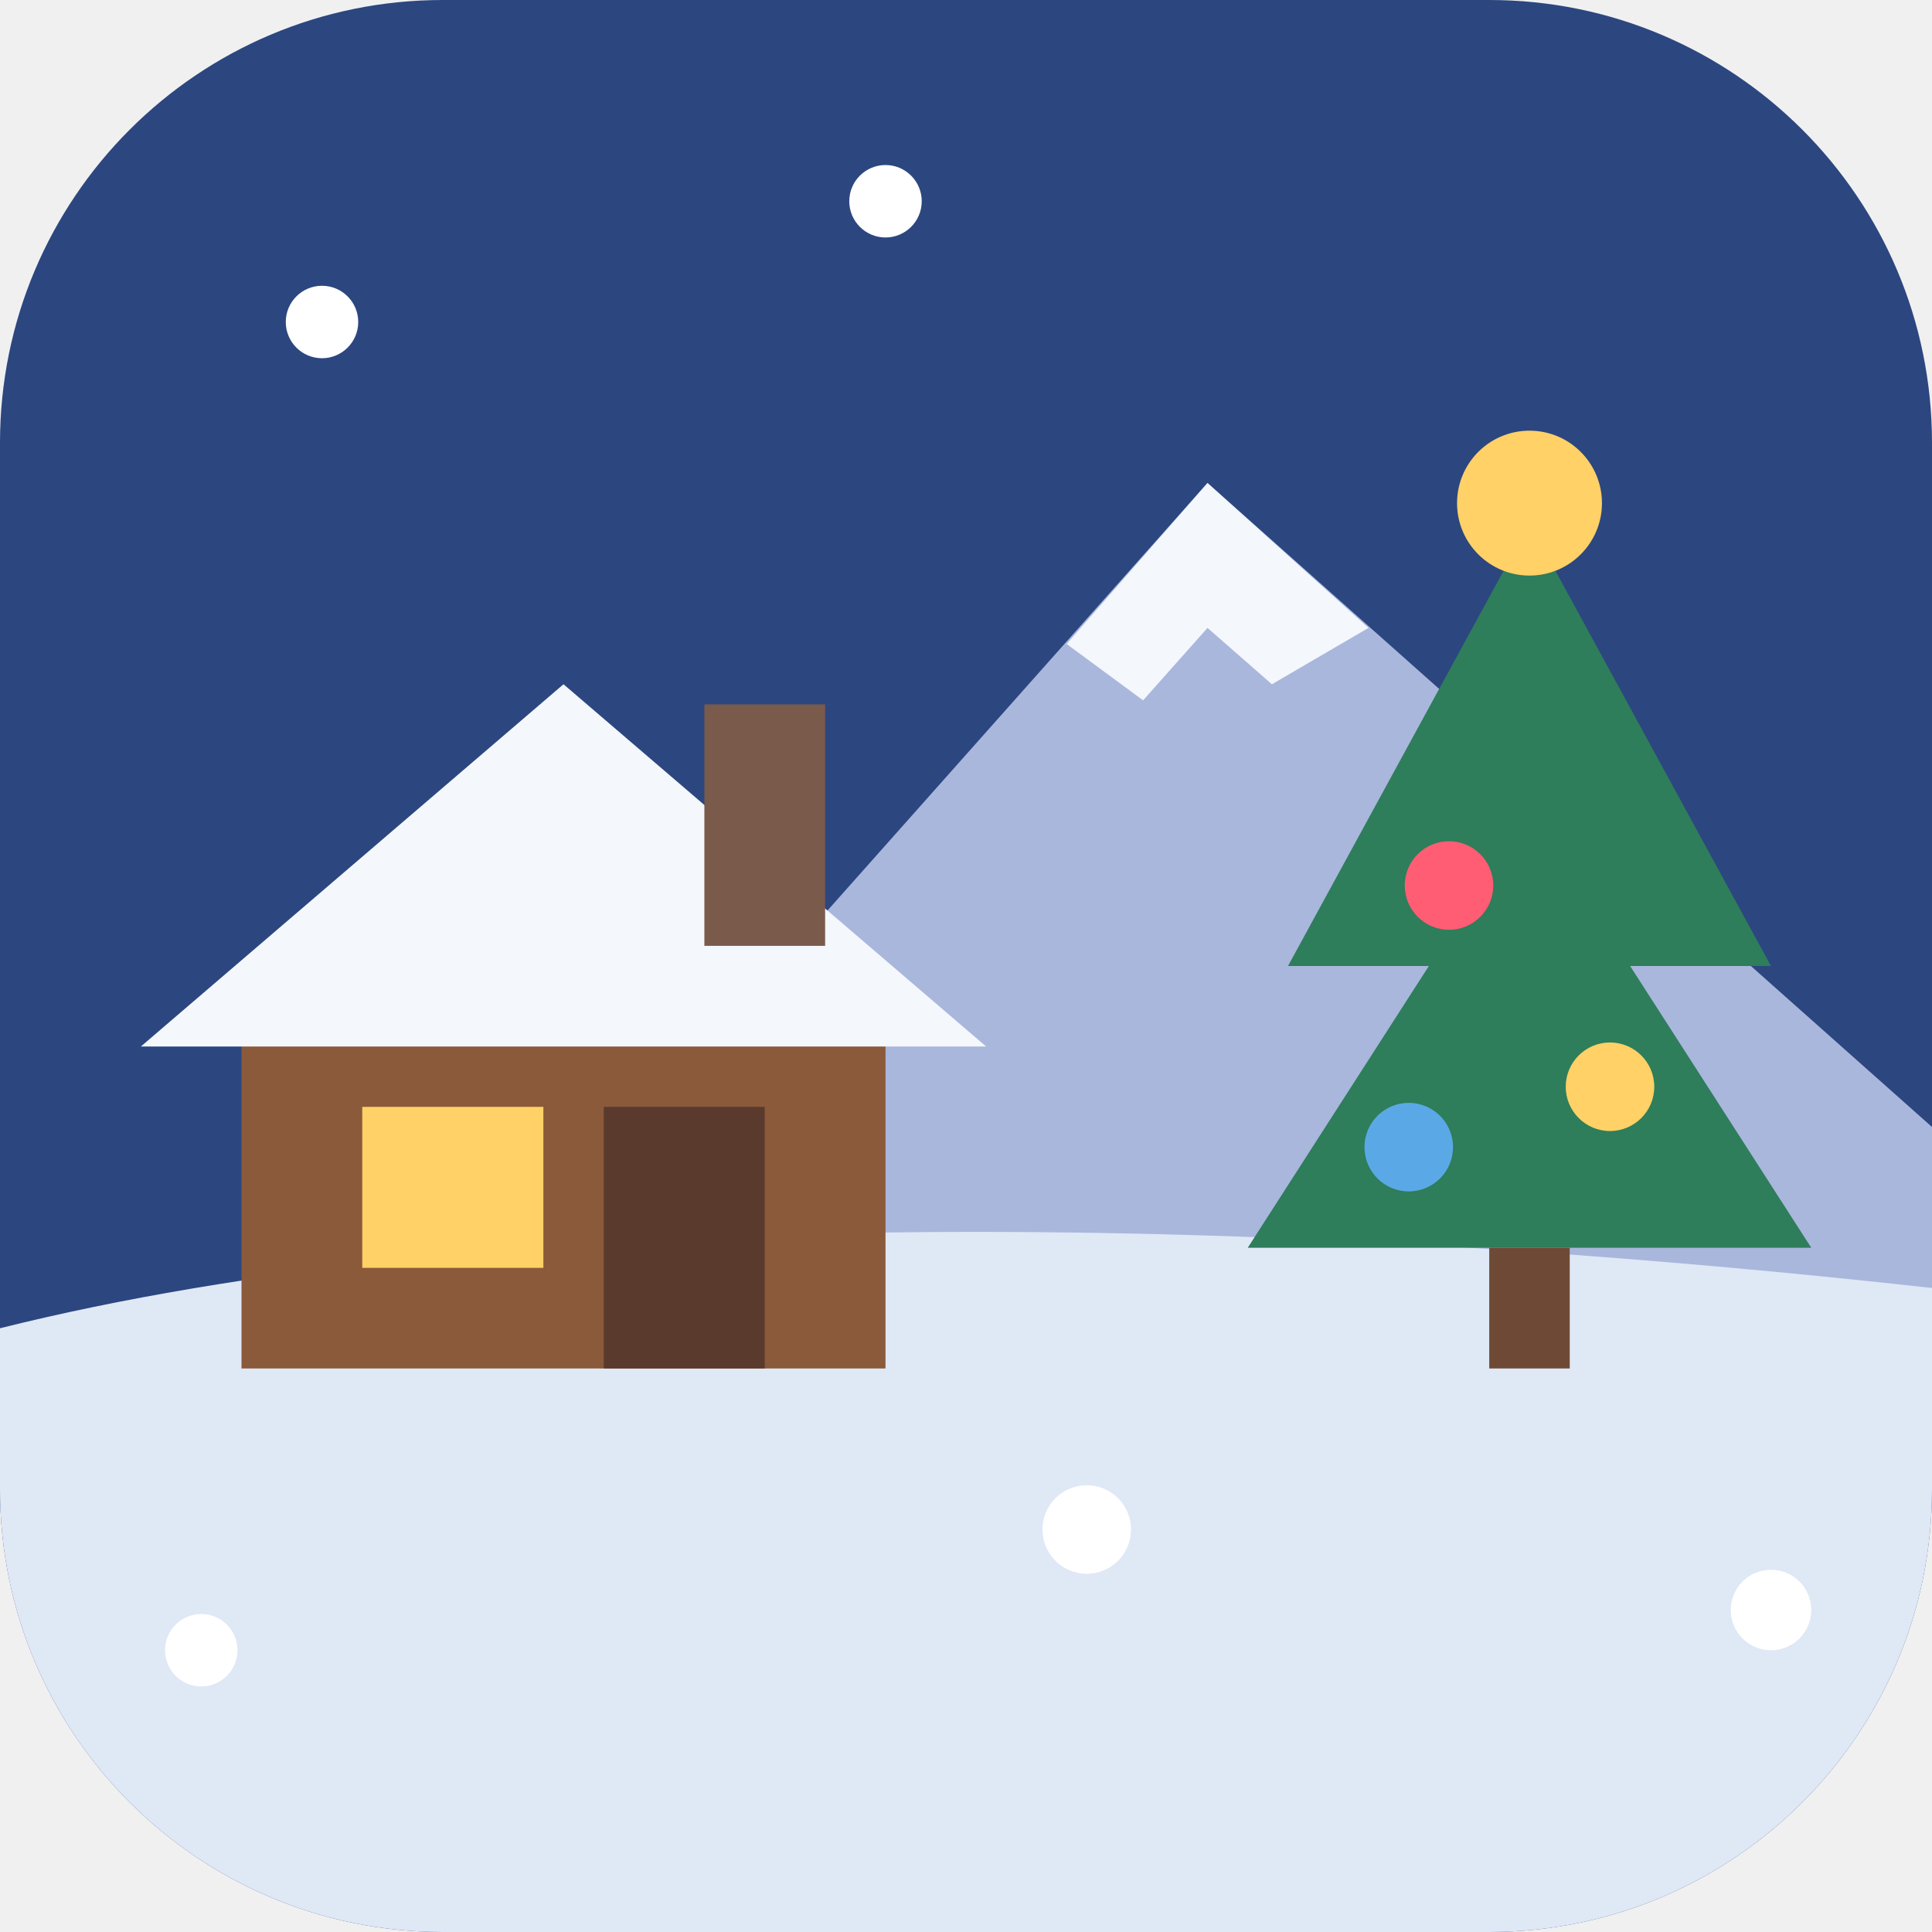
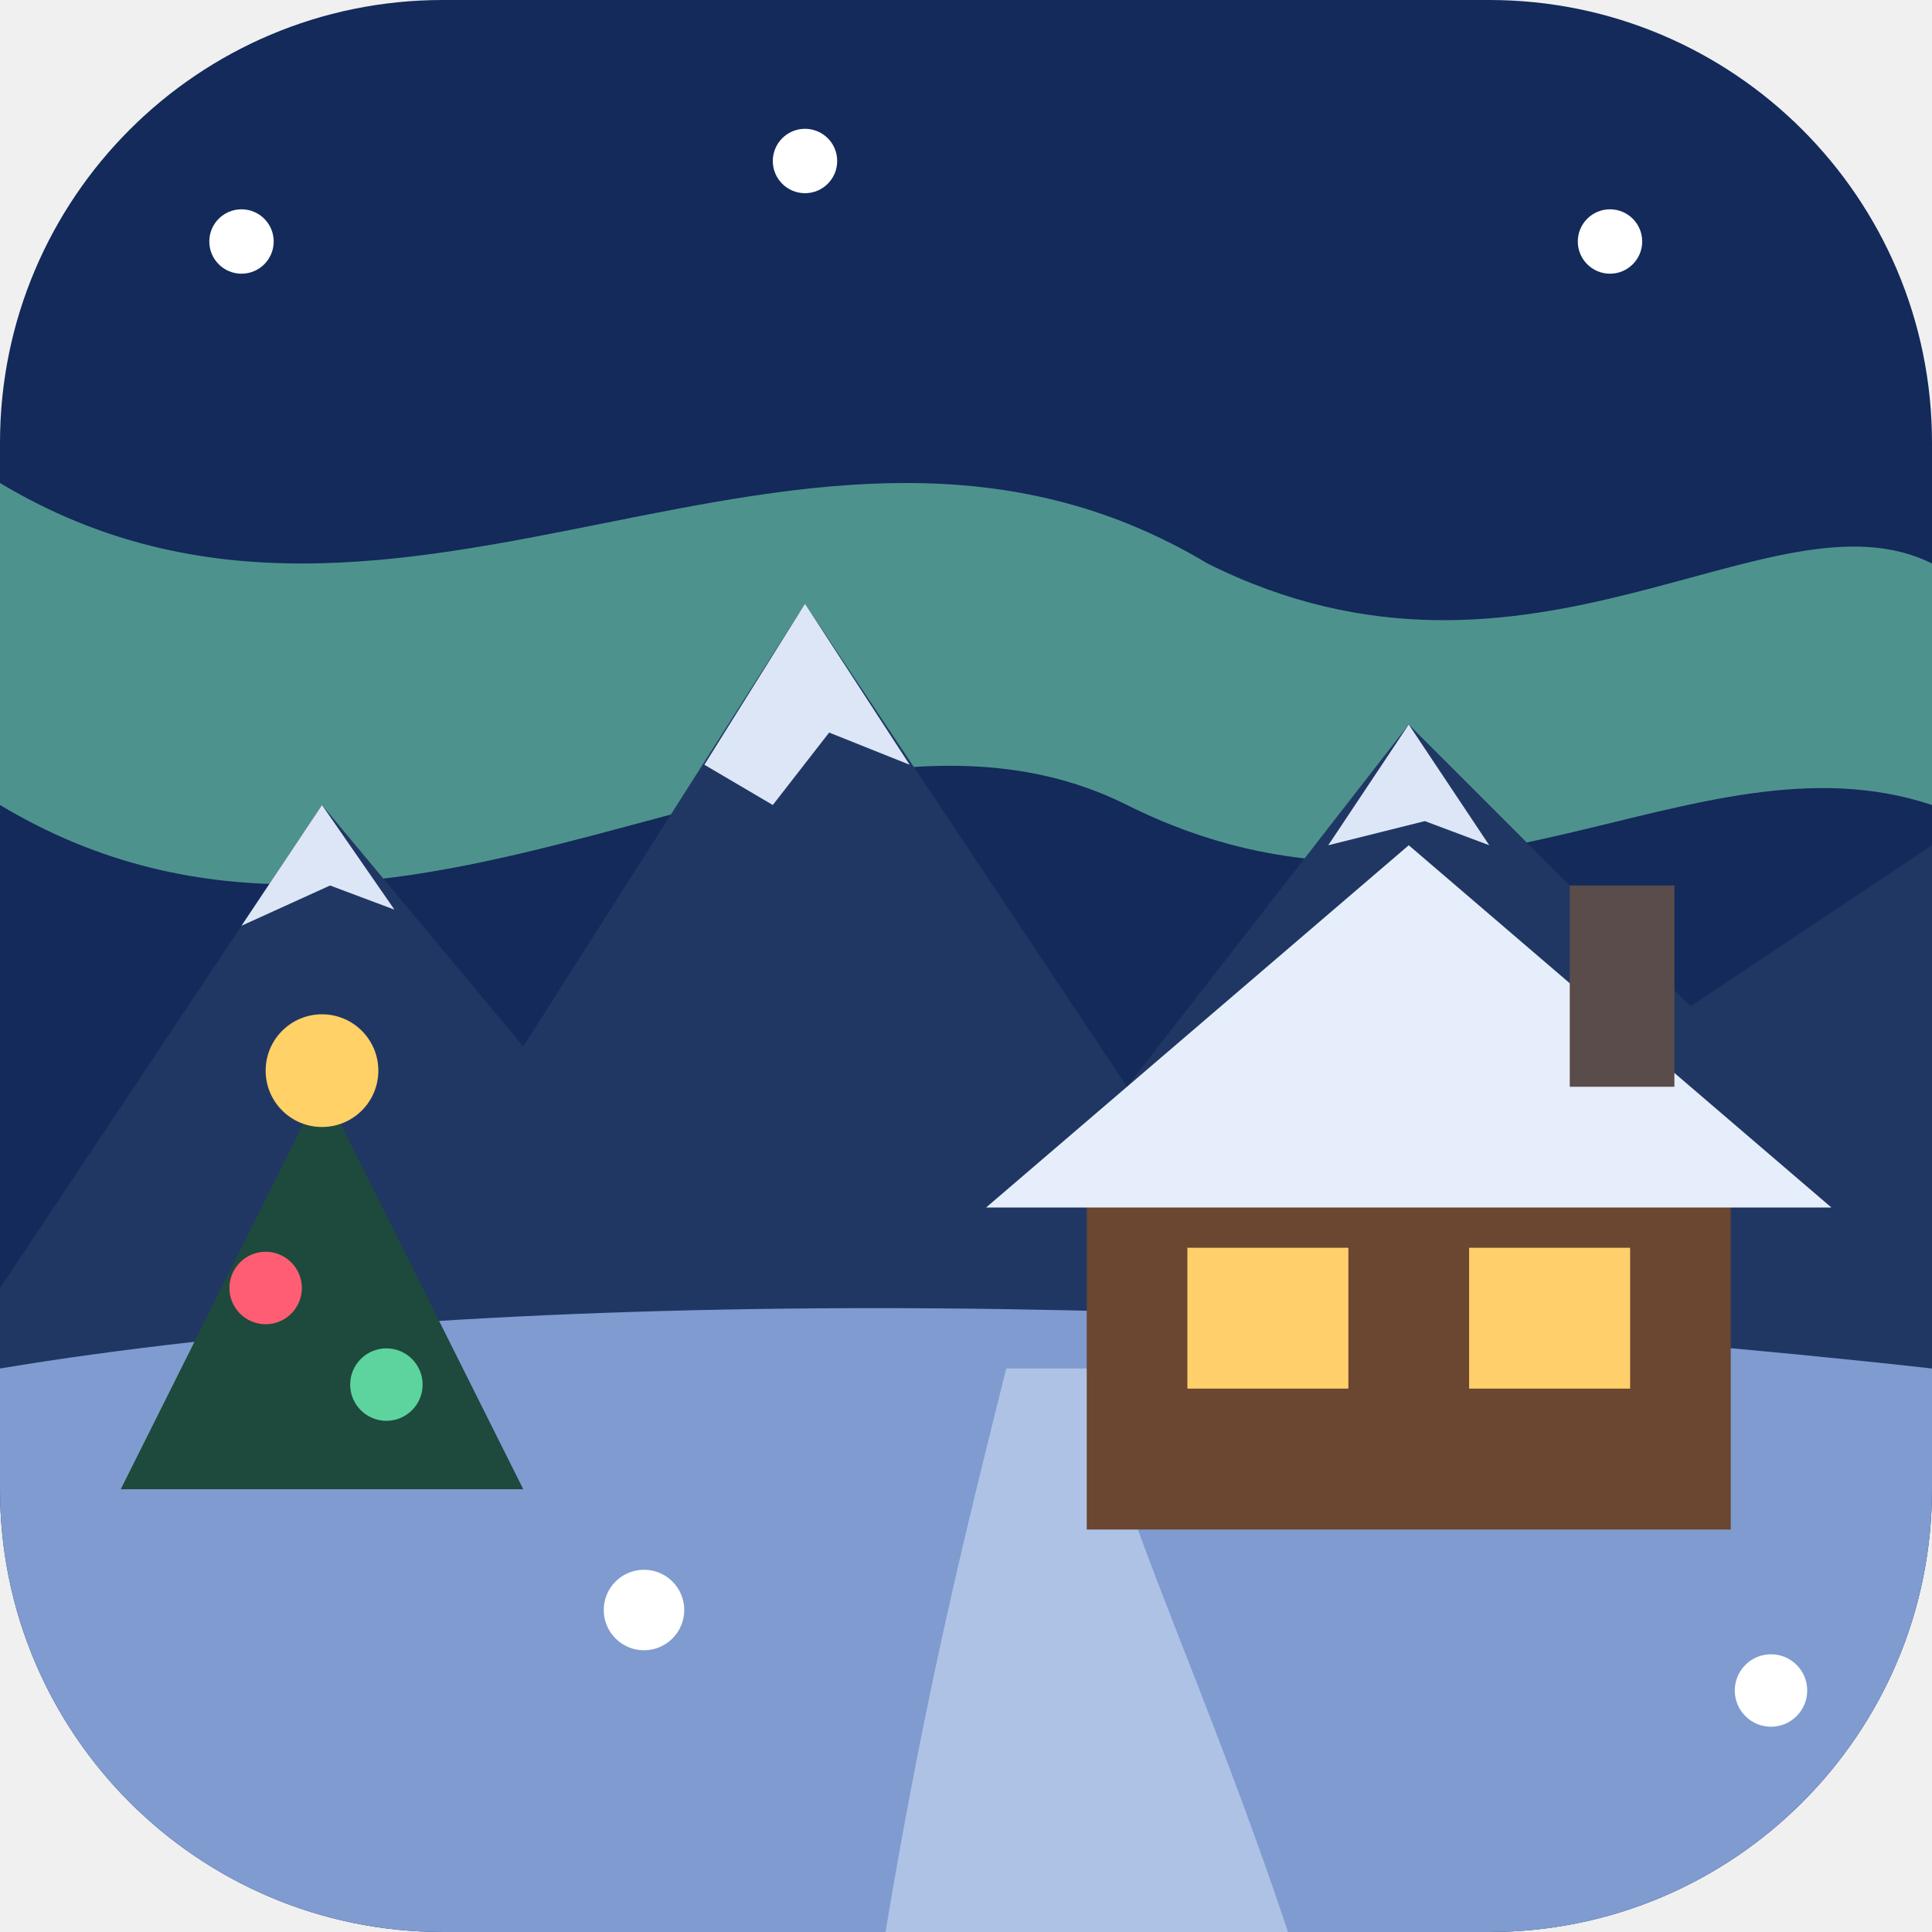
<svg xmlns="http://www.w3.org/2000/svg" viewBox="0 0 48 48">
  <defs>
    <clipPath id="icon-christmas-tile">
      <rect width="48" height="48" rx="11" />
    </clipPath>
  </defs>
  <g clip-path="url(#icon-christmas-tile)">
-     <rect width="48" height="48" fill="#2c4680" />
-     <path d="M14 30 L30 12 L48 28 V34 H14 Z" fill="#a9b7dc" />
-     <path d="M26.5 16 L30 12 L34 15.6 L31.6 17 L30 15.6 L28.4 17.4 Z" fill="#f4f7fc" />
-     <path d="M0 33c12-3 30-3 48-1v16H0Z" fill="#dfe8f5" />
-     <path d="M6 34 V25 H22 V34 Z" fill="#8a5a3b" />
-     <path d="M3.5 26 L14 17 L24.5 26 Z" fill="#f4f7fc" />
-     <rect x="17.5" y="17.5" width="3" height="6" fill="#7a5a4a" />
-     <rect x="9" y="27.5" width="4.5" height="4" fill="#ffd166" />
-     <rect x="15" y="27.5" width="4" height="6.5" fill="#5a3a2c" />
-     <path d="M38 13 L44 24 H40.5 L45 31 H31 L35.5 24 H32 Z" fill="#2e7d5b" />
-     <rect x="37" y="31" width="2" height="3" fill="#6e4a36" />
-     <circle cx="38" cy="12.5" r="1.8" fill="#ffd166" />
-     <circle cx="36" cy="22" r="1.1" fill="#ff5d73" />
-     <circle cx="40" cy="27" r="1.1" fill="#ffd166" />
-     <circle cx="35" cy="28.5" r="1.1" fill="#5aa9e6" />
-     <circle cx="8" cy="8" r="0.9" fill="#ffffff" />
-     <circle cx="22" cy="5" r="0.9" fill="#ffffff" />
-     <circle cx="27" cy="38" r="1.1" fill="#ffffff" />
-     <circle cx="5" cy="41" r="0.9" fill="#ffffff" />
-     <circle cx="44" cy="40" r="1" fill="#ffffff" />
+     <rect width="48" height="48" fill="#132a5a" />
+     <path d="M0 12 C10 18 20 8 30 14 C38 18 44 12 48 14 V20 C42 18 36 24 28 20 C20 16 10 26 0 20 Z" fill="#7ee8b8" opacity="0.55" />
+     <path d="M0 32 L8 20 L13 26 L20 15 L28 27 L35 18 L42 25 L48 21 V34 H0 Z" fill="#203763" />
+     <path d="M17.5 19 L20 15 L22.6 19 L20.6 18.2 L19.2 20 Z M33 21 L35 18 L37 21 L35.4 20.4 Z M6 23 L8 20 L9.8 22.6 L8.2 22 Z" fill="#dce6f6" />
+     <path d="M0 34c12-2 30-2 48 0v14H0Z" fill="#7f9bd0" />
+     <path d="M22 48 C23 42 24 38 25 34 L27 34 C28 38 30 42 32 48 Z" fill="#aec2e6" />
+     <path d="M27 38 V29 H43 V38 Z" fill="#6b4630" />
+     <path d="M24.5 30 L35 21 L45.5 30 Z" fill="#e6eefb" />
+     <rect x="39" y="22" width="2.6" height="5" fill="#5a4c4a" />
+     <rect x="29.5" y="31" width="4" height="3.5" fill="#ffcf6b" />
+     <rect x="36.5" y="31" width="4" height="3.5" fill="#ffcf6b" />
+     <path d="M8 27 L13 37 H3 Z" fill="#1d4a3c" />
+     <circle cx="8" cy="26.6" r="1.4" fill="#ffd166" />
+     <circle cx="6.6" cy="32" r="0.9" fill="#ff5d73" />
+     <circle cx="9.6" cy="34.4" r="0.9" fill="#5dd39e" />
+     <circle cx="6" cy="6" r="0.8" fill="#ffffff" />
+     <circle cx="20" cy="4" r="0.8" fill="#ffffff" />
+     <circle cx="40" cy="6" r="0.8" fill="#ffffff" />
+     <circle cx="16" cy="40" r="1" fill="#ffffff" />
+     <circle cx="44" cy="42" r="0.9" fill="#ffffff" />
  </g>
</svg>
